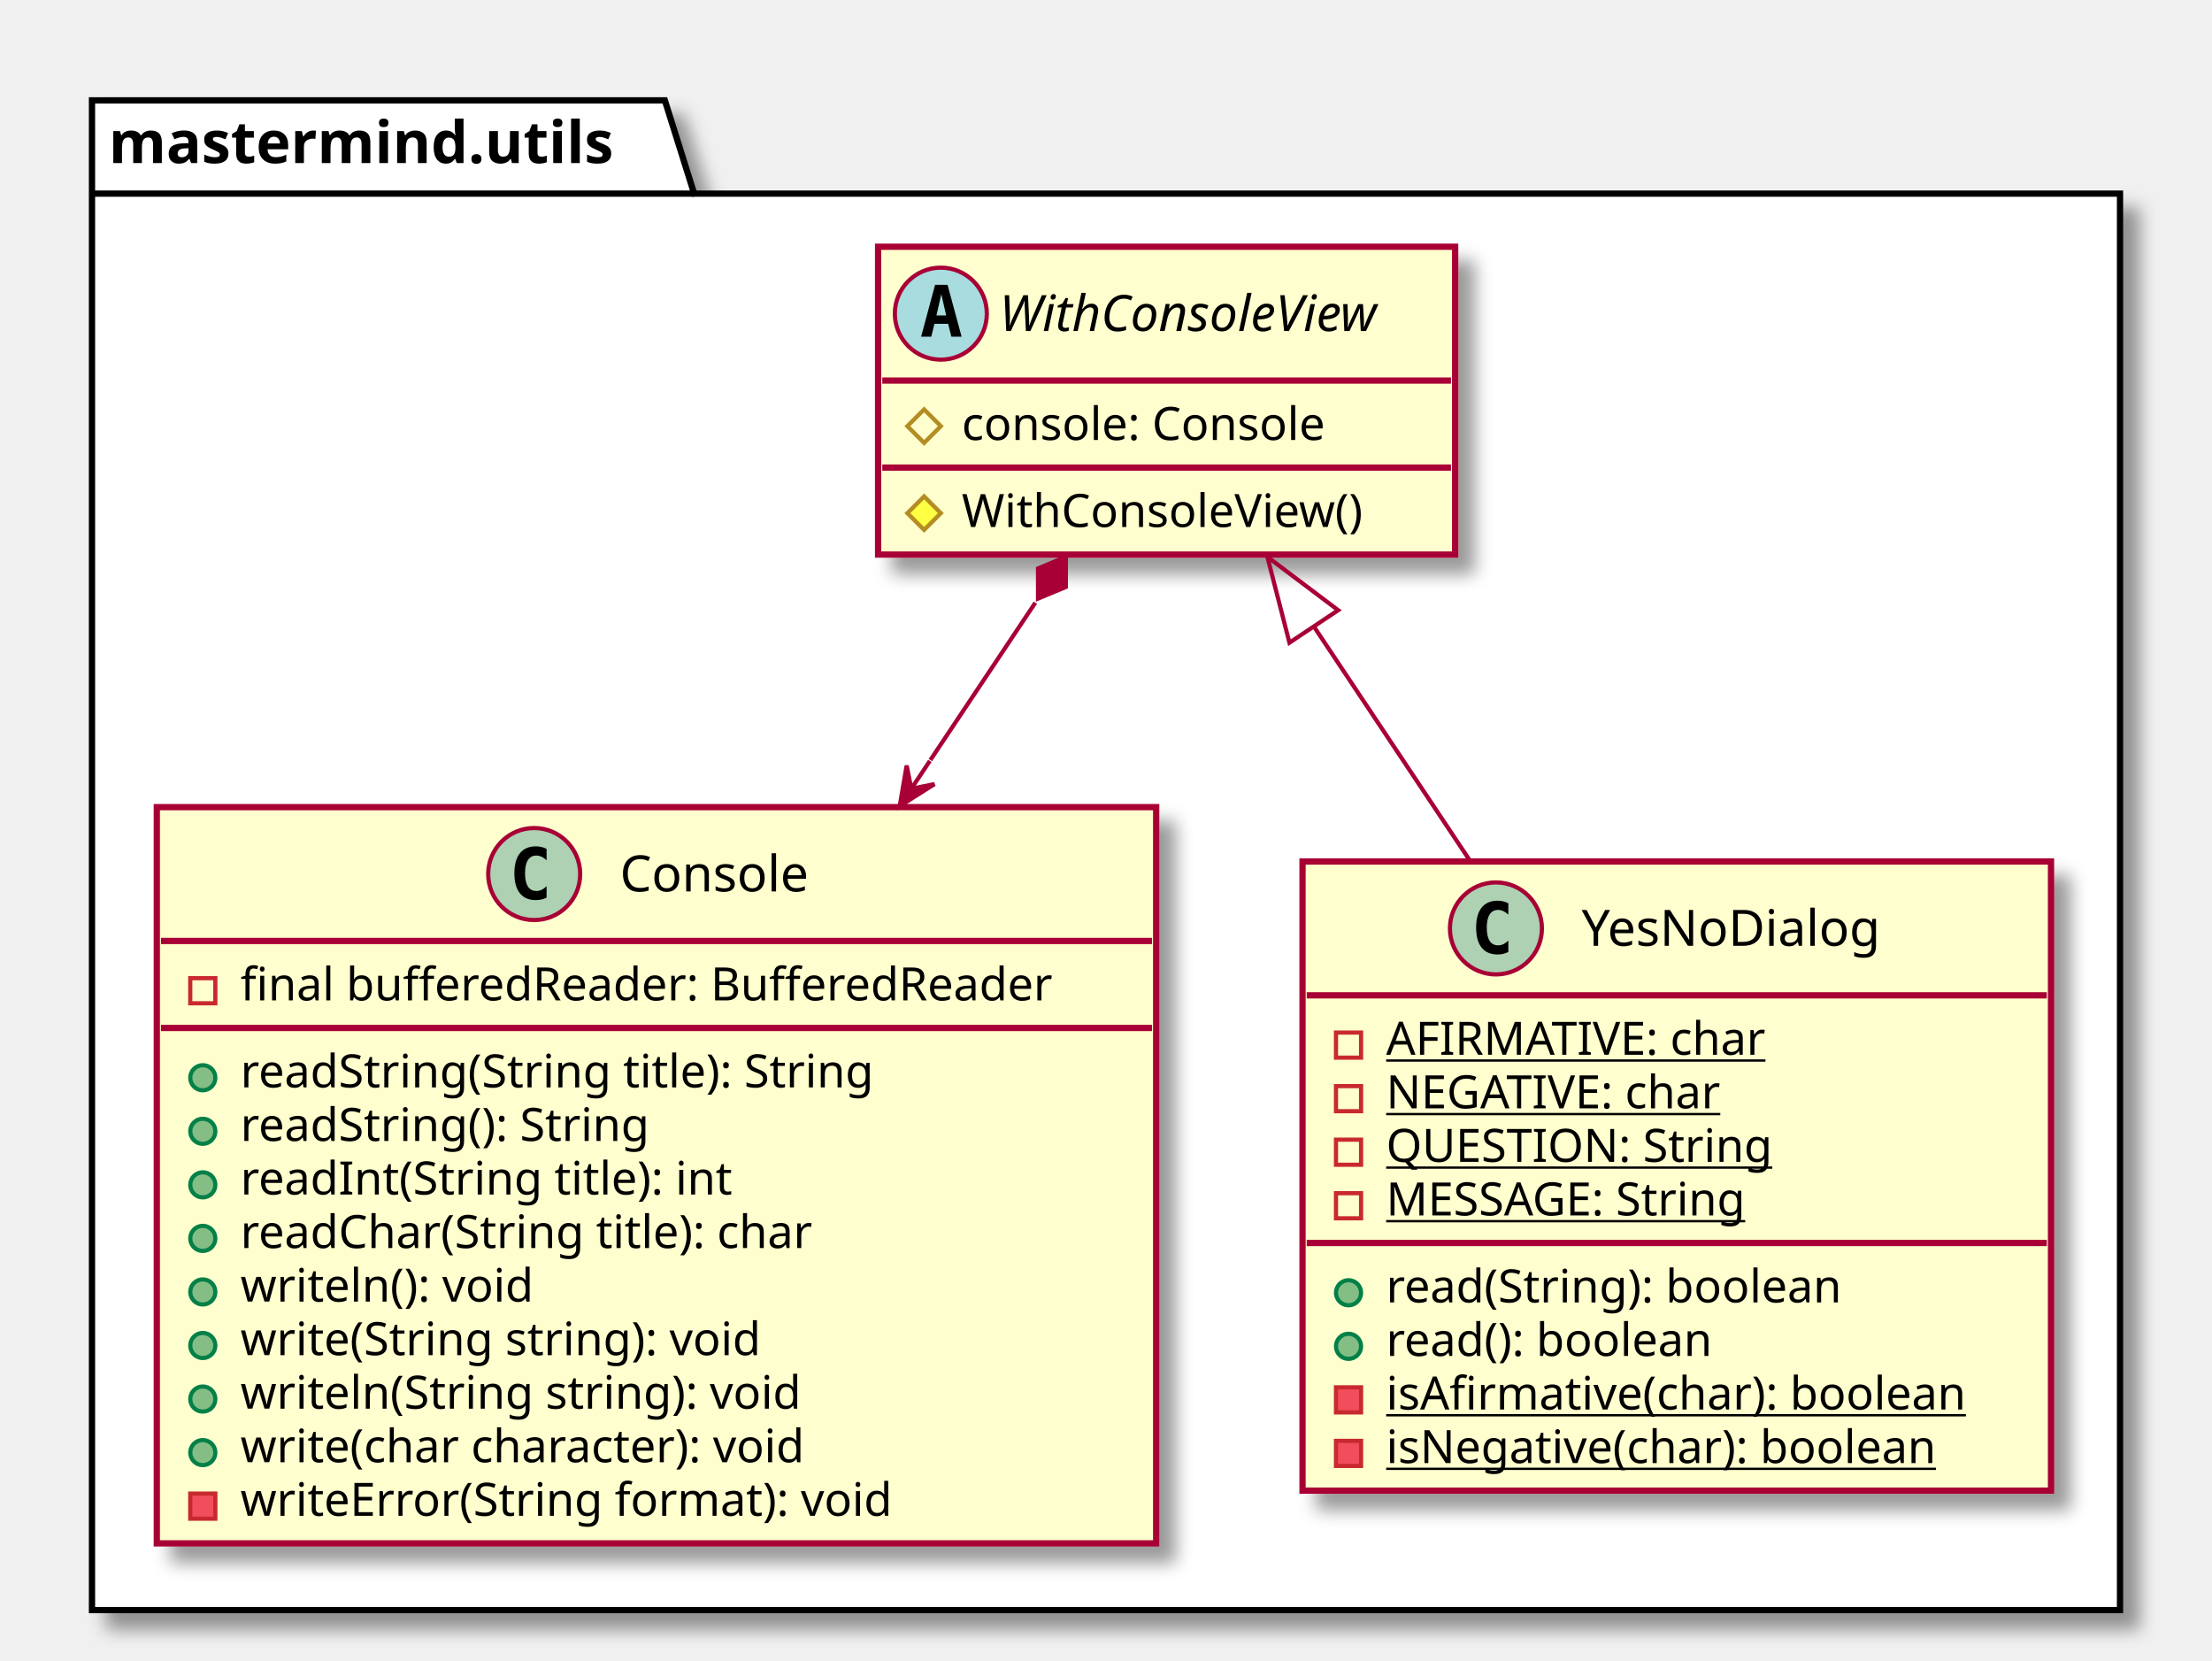
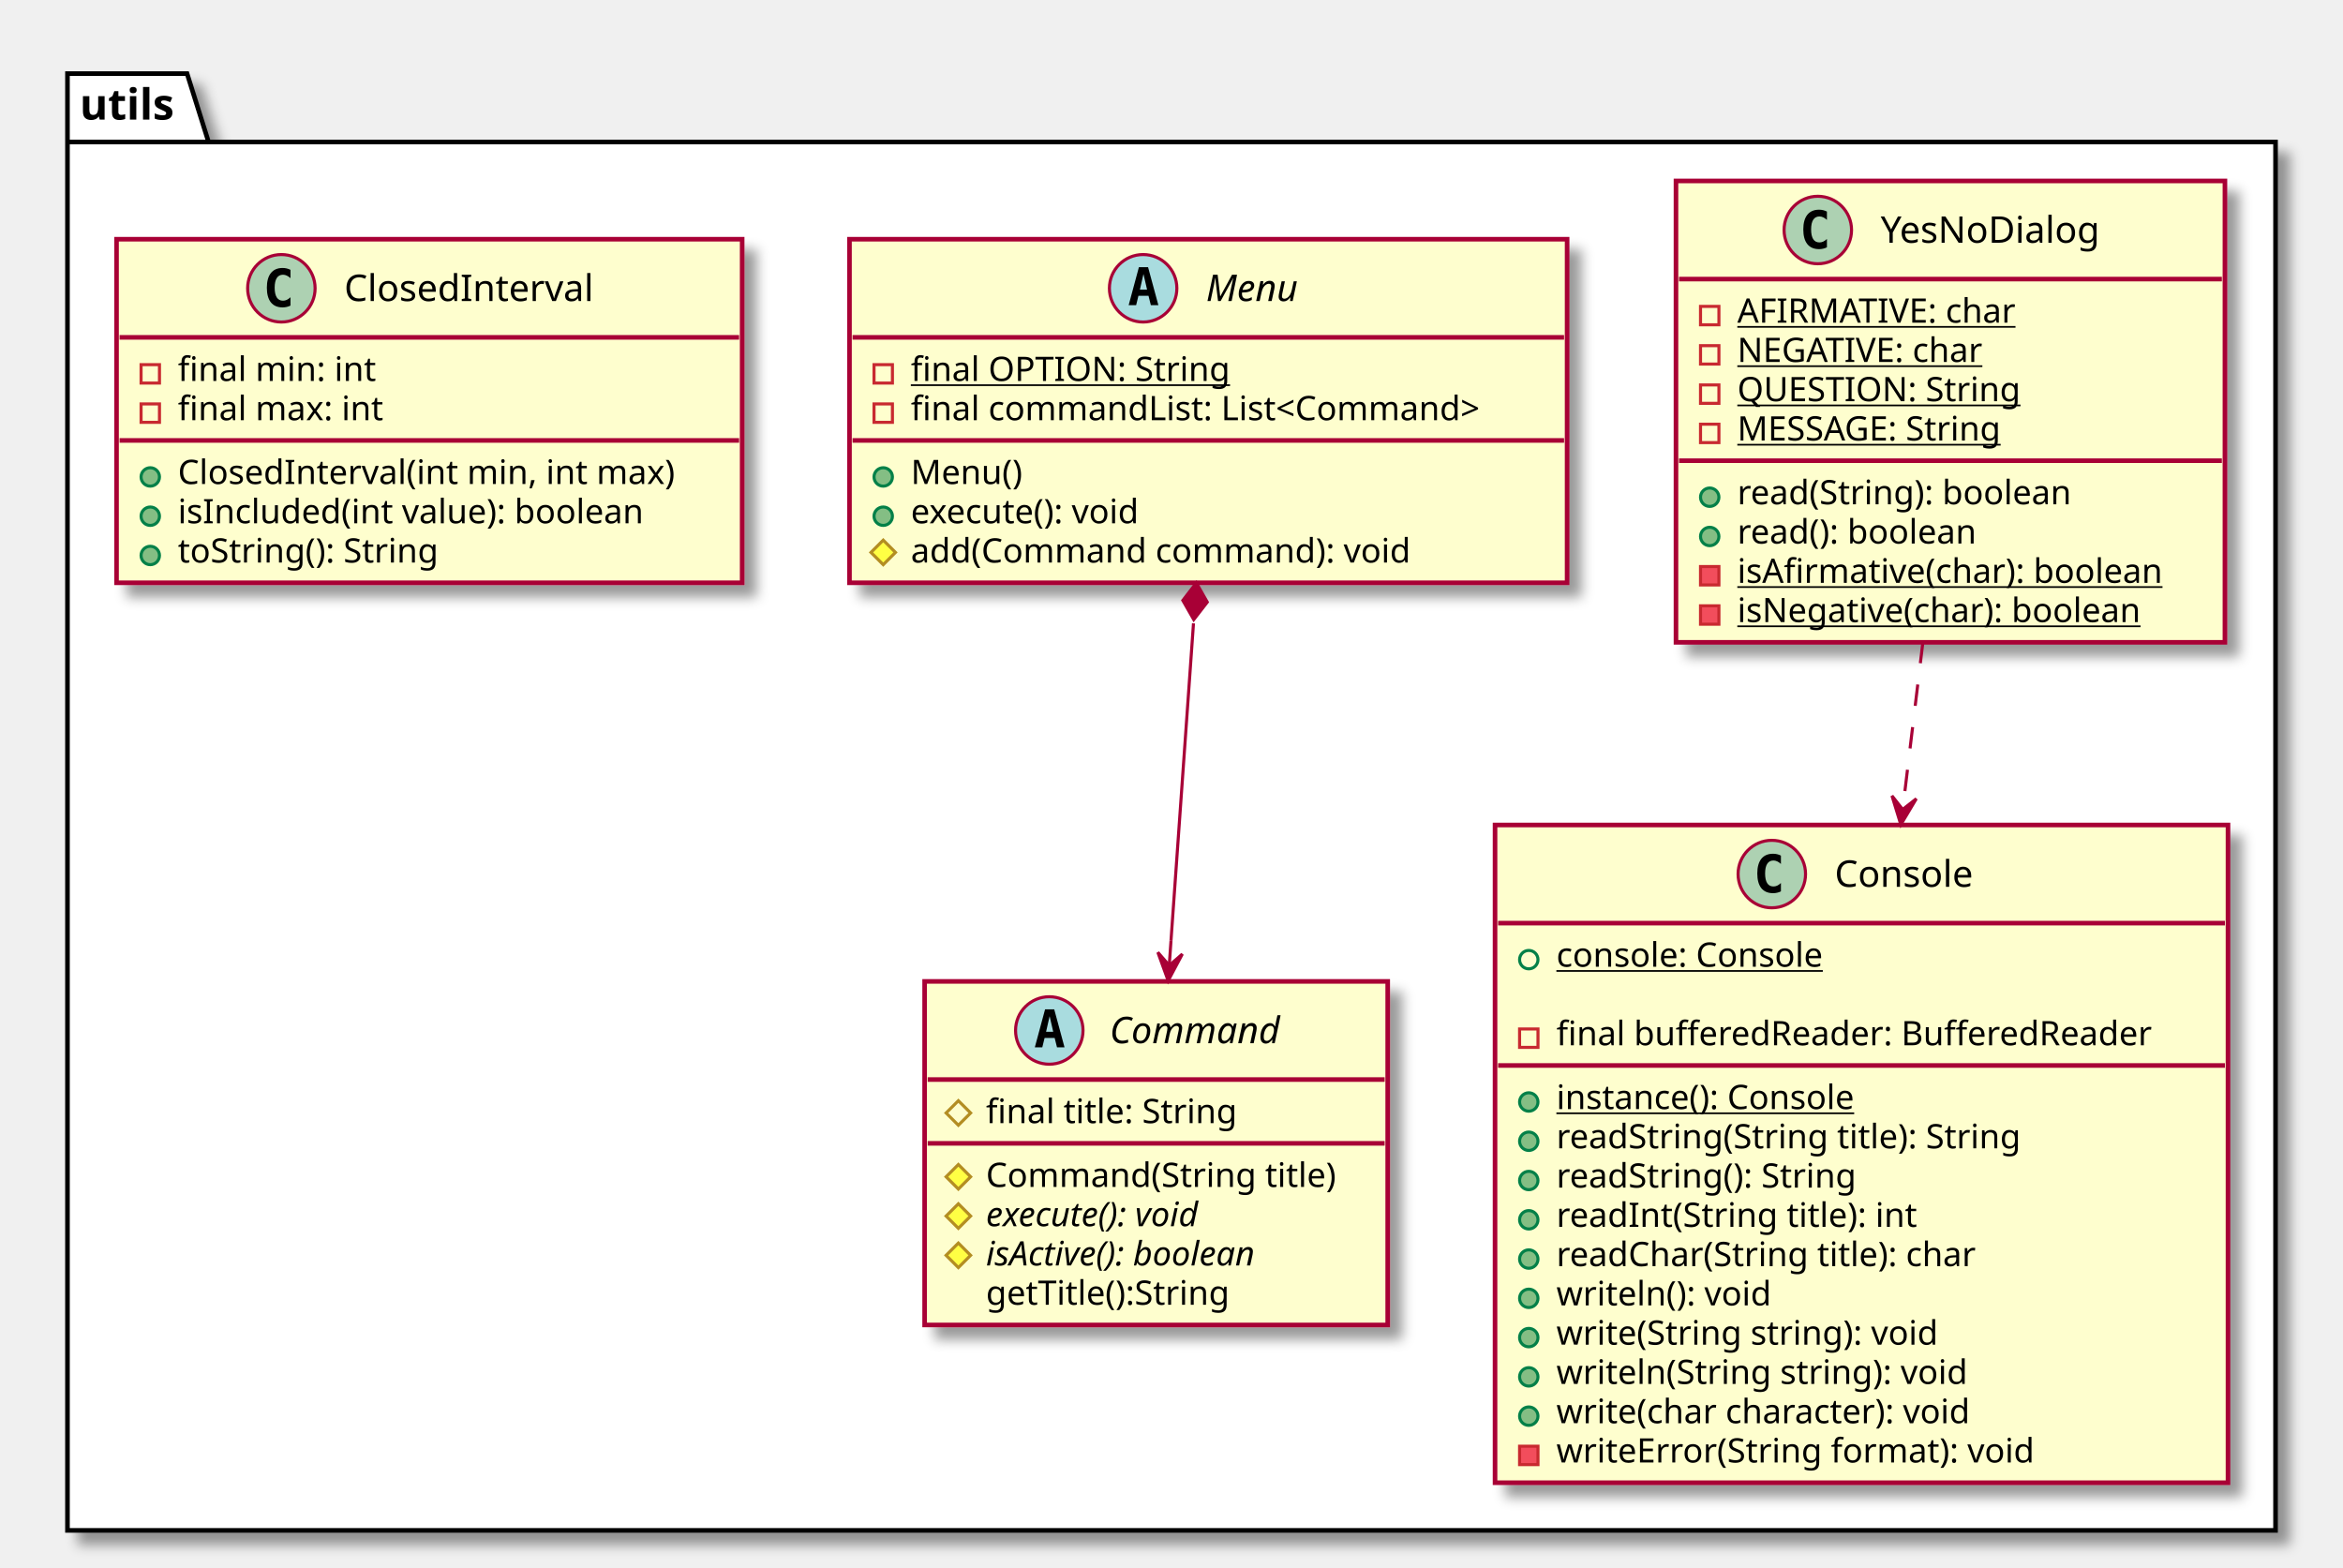
- <svg xmlns="http://www.w3.org/2000/svg" contentScriptType="application/ecmascript" contentStyleType="text/css" height="397px" preserveAspectRatio="none" style="width:529px;height:397px;" version="1.1" viewBox="0 0 529 397" width="529px" zoomAndPan="magnify">
+ <svg xmlns="http://www.w3.org/2000/svg" contentScriptType="application/ecmascript" contentStyleType="text/css" height="511px" preserveAspectRatio="none" style="width:764px;height:511px;" version="1.1" viewBox="0 0 764 511" width="764px" zoomAndPan="magnify">
  <defs>
-     <filter height="300%" id="fek89kr2j6k14" width="300%" x="-1" y="-1">
+     <filter height="300%" id="fq8famps2lryt" width="300%" x="-1" y="-1">
      <feGaussianBlur result="blurOut" stdDeviation="2.0" />
      <feColorMatrix in="blurOut" result="blurOut2" type="matrix" values="0 0 0 0 0 0 0 0 0 0 0 0 0 0 0 0 0 0 .4 0" />
      <feOffset dx="4.0" dy="4.0" in="blurOut2" result="blurOut3" />
      <feBlend in="SourceGraphic" in2="blurOut3" mode="normal" />
    </filter>
  </defs>
  <g>
-     <polygon fill="#FFFFFF" filter="url(#fek89kr2j6k14)" points="22,24,159,24,166,46.297,507,46.297,507,385,22,385,22,24" style="stroke: #000000; stroke-width: 1.5;" />
-     <line style="stroke: #000000; stroke-width: 1.5;" x1="22" x2="166" y1="46.297" y2="46.297" />
-     <text fill="#000000" font-family="sans-serif" font-size="14" font-weight="bold" lengthAdjust="spacingAndGlyphs" textLength="131" x="26" y="38.995">mastermind.utils</text>
-     <rect fill="#FEFECE" filter="url(#fek89kr2j6k14)" height="176.047" id="mastermind.utils.Console" style="stroke: #A80036; stroke-width: 1.5;" width="239" x="37.5" y="193" />
-     <ellipse cx="127.75" cy="209" fill="#ADD1B2" rx="11" ry="11" style="stroke: #A80036; stroke-width: 1.0;" />
-     <path d="M130.719,214.641 Q130.141,214.938 129.5,215.078 Q128.859,215.234 128.156,215.234 Q125.656,215.234 124.328,213.594 Q123.016,211.938 123.016,208.812 Q123.016,205.688 124.328,204.031 Q125.656,202.375 128.156,202.375 Q128.859,202.375 129.5,202.531 Q130.156,202.688 130.719,202.984 L130.719,205.703 Q130.094,205.125 129.5,204.859 Q128.906,204.578 128.281,204.578 Q126.938,204.578 126.25,205.656 Q125.562,206.719 125.562,208.812 Q125.562,210.906 126.25,211.984 Q126.938,213.047 128.281,213.047 Q128.906,213.047 129.5,212.781 Q130.094,212.5 130.719,211.922 L130.719,214.641 Z " />
-     <text fill="#000000" font-family="sans-serif" font-size="12" lengthAdjust="spacingAndGlyphs" textLength="50" x="148.25" y="213.154">Console</text>
-     <line style="stroke: #A80036; stroke-width: 1.5;" x1="38.5" x2="275.5" y1="225" y2="225" />
-     <rect fill="none" height="6" style="stroke: #C82930; stroke-width: 1.0;" width="6" x="45.5" y="233.902" />
-     <text fill="#000000" font-family="sans-serif" font-size="11" lengthAdjust="spacingAndGlyphs" textLength="213" x="57.5" y="239.21">final bufferedReader: BufferedReader</text>
-     <line style="stroke: #A80036; stroke-width: 1.5;" x1="38.5" x2="275.5" y1="245.805" y2="245.805" />
-     <ellipse cx="48.5" cy="257.707" fill="#84BE84" rx="3" ry="3" style="stroke: #038048; stroke-width: 1.0;" />
-     <text fill="#000000" font-family="sans-serif" font-size="11" lengthAdjust="spacingAndGlyphs" textLength="169" x="57.5" y="260.015">readString(String title): String</text>
-     <ellipse cx="48.5" cy="270.512" fill="#84BE84" rx="3" ry="3" style="stroke: #038048; stroke-width: 1.0;" />
-     <text fill="#000000" font-family="sans-serif" font-size="11" lengthAdjust="spacingAndGlyphs" textLength="110" x="57.5" y="272.82">readString(): String</text>
-     <ellipse cx="48.5" cy="283.316" fill="#84BE84" rx="3" ry="3" style="stroke: #038048; stroke-width: 1.0;" />
-     <text fill="#000000" font-family="sans-serif" font-size="11" lengthAdjust="spacingAndGlyphs" textLength="129" x="57.5" y="285.625">readInt(String title): int</text>
-     <ellipse cx="48.5" cy="296.121" fill="#84BE84" rx="3" ry="3" style="stroke: #038048; stroke-width: 1.0;" />
-     <text fill="#000000" font-family="sans-serif" font-size="11" lengthAdjust="spacingAndGlyphs" textLength="153" x="57.5" y="298.429">readChar(String title): char</text>
-     <ellipse cx="48.5" cy="308.926" fill="#84BE84" rx="3" ry="3" style="stroke: #038048; stroke-width: 1.0;" />
-     <text fill="#000000" font-family="sans-serif" font-size="11" lengthAdjust="spacingAndGlyphs" textLength="77" x="57.5" y="311.234">writeln(): void</text>
-     <ellipse cx="48.5" cy="321.731" fill="#84BE84" rx="3" ry="3" style="stroke: #038048; stroke-width: 1.0;" />
-     <text fill="#000000" font-family="sans-serif" font-size="11" lengthAdjust="spacingAndGlyphs" textLength="138" x="57.5" y="324.039">write(String string): void</text>
-     <ellipse cx="48.5" cy="334.535" fill="#84BE84" rx="3" ry="3" style="stroke: #038048; stroke-width: 1.0;" />
-     <text fill="#000000" font-family="sans-serif" font-size="11" lengthAdjust="spacingAndGlyphs" textLength="148" x="57.5" y="336.843">writeln(String string): void</text>
-     <ellipse cx="48.5" cy="347.34" fill="#84BE84" rx="3" ry="3" style="stroke: #038048; stroke-width: 1.0;" />
-     <text fill="#000000" font-family="sans-serif" font-size="11" lengthAdjust="spacingAndGlyphs" textLength="150" x="57.5" y="349.648">write(char character): void</text>
-     <rect fill="#F24D5C" height="6" style="stroke: #C82930; stroke-width: 1.0;" width="6" x="45.5" y="357.144" />
-     <text fill="#000000" font-family="sans-serif" font-size="11" lengthAdjust="spacingAndGlyphs" textLength="172" x="57.5" y="362.453">writeError(String format): void</text>
-     <rect fill="#FEFECE" filter="url(#fek89kr2j6k14)" height="73.609" id="mastermind.utils.WithConsoleView" style="stroke: #A80036; stroke-width: 1.5;" width="138" x="210" y="59" />
-     <ellipse cx="225" cy="75" fill="#A9DCDF" rx="11" ry="11" style="stroke: #A80036; stroke-width: 1.0;" />
-     <path d="M225.109,70.344 L223.953,75.422 L226.281,75.422 L225.109,70.344 Z M223.625,68.109 L226.609,68.109 L229.969,80.5 L227.516,80.5 L226.75,77.438 L223.469,77.438 L222.719,80.5 L220.281,80.5 L223.625,68.109 Z " />
-     <text fill="#000000" font-family="sans-serif" font-size="12" font-style="italic" lengthAdjust="spacingAndGlyphs" textLength="106" x="239" y="79.154">WithConsoleView</text>
-     <line style="stroke: #A80036; stroke-width: 1.5;" x1="211" x2="347" y1="91" y2="91" />
-     <polygon fill="none" points="221,97.902,225,101.902,221,105.902,217,101.902" style="stroke: #B38D22; stroke-width: 1.0;" />
-     <text fill="#000000" font-family="sans-serif" font-size="11" lengthAdjust="spacingAndGlyphs" textLength="98" x="230" y="105.21">console: Console</text>
-     <line style="stroke: #A80036; stroke-width: 1.5;" x1="211" x2="347" y1="111.805" y2="111.805" />
-     <polygon fill="#FFFF44" points="221,118.707,225,122.707,221,126.707,217,122.707" style="stroke: #B38D22; stroke-width: 1.0;" />
-     <text fill="#000000" font-family="sans-serif" font-size="11" lengthAdjust="spacingAndGlyphs" textLength="103" x="230" y="126.015">WithConsoleView()</text>
-     <rect fill="#FEFECE" filter="url(#fek89kr2j6k14)" height="150.438" id="mastermind.utils.YesNoDialog" style="stroke: #A80036; stroke-width: 1.5;" width="179" x="311.5" y="206" />
-     <ellipse cx="357.75" cy="222" fill="#ADD1B2" rx="11" ry="11" style="stroke: #A80036; stroke-width: 1.0;" />
-     <path d="M360.719,227.641 Q360.141,227.938 359.5,228.078 Q358.859,228.234 358.156,228.234 Q355.656,228.234 354.328,226.594 Q353.016,224.938 353.016,221.812 Q353.016,218.688 354.328,217.031 Q355.656,215.375 358.156,215.375 Q358.859,215.375 359.5,215.531 Q360.156,215.688 360.719,215.984 L360.719,218.703 Q360.094,218.125 359.5,217.859 Q358.906,217.578 358.281,217.578 Q356.938,217.578 356.25,218.656 Q355.562,219.719 355.562,221.812 Q355.562,223.906 356.25,224.984 Q356.938,226.047 358.281,226.047 Q358.906,226.047 359.5,225.781 Q360.094,225.5 360.719,224.922 L360.719,227.641 Z " />
-     <text fill="#000000" font-family="sans-serif" font-size="12" lengthAdjust="spacingAndGlyphs" textLength="78" x="378.25" y="226.154">YesNoDialog</text>
-     <line style="stroke: #A80036; stroke-width: 1.5;" x1="312.5" x2="489.5" y1="238" y2="238" />
-     <rect fill="none" height="6" style="stroke: #C82930; stroke-width: 1.0;" width="6" x="319.5" y="246.902" />
-     <text fill="#000000" font-family="sans-serif" font-size="11" lengthAdjust="spacingAndGlyphs" text-decoration="underline" textLength="96" x="331.5" y="252.21">AFIRMATIVE: char</text>
-     <rect fill="none" height="6" style="stroke: #C82930; stroke-width: 1.0;" width="6" x="319.5" y="259.707" />
-     <text fill="#000000" font-family="sans-serif" font-size="11" lengthAdjust="spacingAndGlyphs" text-decoration="underline" textLength="88" x="331.5" y="265.015">NEGATIVE: char</text>
-     <rect fill="none" height="6" style="stroke: #C82930; stroke-width: 1.0;" width="6" x="319.5" y="272.512" />
-     <text fill="#000000" font-family="sans-serif" font-size="11" lengthAdjust="spacingAndGlyphs" text-decoration="underline" textLength="101" x="331.5" y="277.82">QUESTION: String</text>
-     <rect fill="none" height="6" style="stroke: #C82930; stroke-width: 1.0;" width="6" x="319.5" y="285.316" />
-     <text fill="#000000" font-family="sans-serif" font-size="11" lengthAdjust="spacingAndGlyphs" text-decoration="underline" textLength="97" x="331.5" y="290.625">MESSAGE: String</text>
-     <line style="stroke: #A80036; stroke-width: 1.5;" x1="312.5" x2="489.5" y1="297.219" y2="297.219" />
-     <ellipse cx="322.5" cy="309.121" fill="#84BE84" rx="3" ry="3" style="stroke: #038048; stroke-width: 1.0;" />
-     <text fill="#000000" font-family="sans-serif" font-size="11" lengthAdjust="spacingAndGlyphs" textLength="121" x="331.5" y="311.429">read(String): boolean</text>
-     <ellipse cx="322.5" cy="321.926" fill="#84BE84" rx="3" ry="3" style="stroke: #038048; stroke-width: 1.0;" />
-     <text fill="#000000" font-family="sans-serif" font-size="11" lengthAdjust="spacingAndGlyphs" textLength="87" x="331.5" y="324.234">read(): boolean</text>
-     <rect fill="#F24D5C" height="6" style="stroke: #C82930; stroke-width: 1.0;" width="6" x="319.5" y="331.731" />
-     <text fill="#000000" font-family="sans-serif" font-size="11" lengthAdjust="spacingAndGlyphs" text-decoration="underline" textLength="153" x="331.5" y="337.039">isAfirmative(char): boolean</text>
-     <rect fill="#F24D5C" height="6" style="stroke: #C82930; stroke-width: 1.0;" width="6" x="319.5" y="344.535" />
-     <text fill="#000000" font-family="sans-serif" font-size="11" lengthAdjust="spacingAndGlyphs" text-decoration="underline" textLength="145" x="331.5" y="349.843">isNegative(char): boolean</text>
-     <path d="M247.6,144.11 C239.83,155.75 231.23,168.65 222.5,181.74 " fill="none" id="mastermind.utils.WithConsoleView-mastermind.utils.Console" style="stroke: #A80036; stroke-width: 1.0;" />
-     <polygon fill="#A80036" points="215.16,192.76,223.482,187.493,217.935,188.601,216.827,183.053,215.16,192.76" style="stroke: #A80036; stroke-width: 1.0;" />
-     <line style="stroke: #A80036; stroke-width: 1.0;" x1="217.935" x2="222.375" y1="188.601" y2="181.945" />
-     <polygon fill="#A80036" points="254.9,133.15,248.243,135.922,248.241,143.133,254.898,140.361,254.9,133.15" style="stroke: #A80036; stroke-width: 1.0;" />
-     <path d="M314.33,149.99 C325.92,167.38 339.02,187.03 351.47,205.7 " fill="none" id="mastermind.utils.WithConsoleView-mastermind.utils.YesNoDialog" style="stroke: #A80036; stroke-width: 1.0;" />
-     <polygon fill="none" points="308.37,153.68,303.1,133.15,320.02,145.91,308.37,153.68" style="stroke: #A80036; stroke-width: 1.0;" />
+     <polygon fill="#FFFFFF" filter="url(#fq8famps2lryt)" points="22,24,61,24,68,46.297,742,46.297,742,499,22,499,22,24" style="stroke: #000000; stroke-width: 1.5;" />
+     <line style="stroke: #000000; stroke-width: 1.5;" x1="22" x2="68" y1="46.297" y2="46.297" />
+     <text fill="#000000" font-family="sans-serif" font-size="14" font-weight="bold" lengthAdjust="spacingAndGlyphs" textLength="33" x="26" y="38.995">utils</text>
+     <rect fill="#FEFECE" filter="url(#fq8famps2lryt)" height="214.461" id="utils.Console" style="stroke: #A80036; stroke-width: 1.5;" width="239" x="487.5" y="269" />
+     <ellipse cx="577.75" cy="285" fill="#ADD1B2" rx="11" ry="11" style="stroke: #A80036; stroke-width: 1.0;" />
+     <path d="M580.719,290.641 Q580.141,290.938 579.5,291.078 Q578.859,291.234 578.156,291.234 Q575.656,291.234 574.328,289.594 Q573.016,287.938 573.016,284.812 Q573.016,281.688 574.328,280.031 Q575.656,278.375 578.156,278.375 Q578.859,278.375 579.5,278.531 Q580.156,278.688 580.719,278.984 L580.719,281.703 Q580.094,281.125 579.5,280.859 Q578.906,280.578 578.281,280.578 Q576.938,280.578 576.25,281.656 Q575.562,282.719 575.562,284.812 Q575.562,286.906 576.25,287.984 Q576.938,289.047 578.281,289.047 Q578.906,289.047 579.5,288.781 Q580.094,288.5 580.719,287.922 L580.719,290.641 Z " />
+     <text fill="#000000" font-family="sans-serif" font-size="12" lengthAdjust="spacingAndGlyphs" textLength="50" x="598.25" y="289.154">Console</text>
+     <line style="stroke: #A80036; stroke-width: 1.5;" x1="488.5" x2="725.5" y1="301" y2="301" />
+     <ellipse cx="498.5" cy="312.902" fill="none" rx="3" ry="3" style="stroke: #038048; stroke-width: 1.0;" />
+     <text fill="#000000" font-family="sans-serif" font-size="11" lengthAdjust="spacingAndGlyphs" text-decoration="underline" textLength="98" x="507.5" y="315.21">console: Console</text>
+     <text fill="#000000" font-family="sans-serif" font-size="11" lengthAdjust="spacingAndGlyphs" textLength="0" x="511.5" y="328.015" />
+     <rect fill="none" height="6" style="stroke: #C82930; stroke-width: 1.0;" width="6" x="495.5" y="335.512" />
+     <text fill="#000000" font-family="sans-serif" font-size="11" lengthAdjust="spacingAndGlyphs" textLength="213" x="507.5" y="340.82">final bufferedReader: BufferedReader</text>
+     <line style="stroke: #A80036; stroke-width: 1.5;" x1="488.5" x2="725.5" y1="347.414" y2="347.414" />
+     <ellipse cx="498.5" cy="359.316" fill="#84BE84" rx="3" ry="3" style="stroke: #038048; stroke-width: 1.0;" />
+     <text fill="#000000" font-family="sans-serif" font-size="11" lengthAdjust="spacingAndGlyphs" text-decoration="underline" textLength="110" x="507.5" y="361.625">instance(): Console</text>
+     <ellipse cx="498.5" cy="372.121" fill="#84BE84" rx="3" ry="3" style="stroke: #038048; stroke-width: 1.0;" />
+     <text fill="#000000" font-family="sans-serif" font-size="11" lengthAdjust="spacingAndGlyphs" textLength="169" x="507.5" y="374.429">readString(String title): String</text>
+     <ellipse cx="498.5" cy="384.926" fill="#84BE84" rx="3" ry="3" style="stroke: #038048; stroke-width: 1.0;" />
+     <text fill="#000000" font-family="sans-serif" font-size="11" lengthAdjust="spacingAndGlyphs" textLength="110" x="507.5" y="387.234">readString(): String</text>
+     <ellipse cx="498.5" cy="397.731" fill="#84BE84" rx="3" ry="3" style="stroke: #038048; stroke-width: 1.0;" />
+     <text fill="#000000" font-family="sans-serif" font-size="11" lengthAdjust="spacingAndGlyphs" textLength="129" x="507.5" y="400.039">readInt(String title): int</text>
+     <ellipse cx="498.5" cy="410.535" fill="#84BE84" rx="3" ry="3" style="stroke: #038048; stroke-width: 1.0;" />
+     <text fill="#000000" font-family="sans-serif" font-size="11" lengthAdjust="spacingAndGlyphs" textLength="153" x="507.5" y="412.843">readChar(String title): char</text>
+     <ellipse cx="498.5" cy="423.34" fill="#84BE84" rx="3" ry="3" style="stroke: #038048; stroke-width: 1.0;" />
+     <text fill="#000000" font-family="sans-serif" font-size="11" lengthAdjust="spacingAndGlyphs" textLength="77" x="507.5" y="425.648">writeln(): void</text>
+     <ellipse cx="498.5" cy="436.144" fill="#84BE84" rx="3" ry="3" style="stroke: #038048; stroke-width: 1.0;" />
+     <text fill="#000000" font-family="sans-serif" font-size="11" lengthAdjust="spacingAndGlyphs" textLength="138" x="507.5" y="438.453">write(String string): void</text>
+     <ellipse cx="498.5" cy="448.949" fill="#84BE84" rx="3" ry="3" style="stroke: #038048; stroke-width: 1.0;" />
+     <text fill="#000000" font-family="sans-serif" font-size="11" lengthAdjust="spacingAndGlyphs" textLength="148" x="507.5" y="451.257">writeln(String string): void</text>
+     <ellipse cx="498.5" cy="461.754" fill="#84BE84" rx="3" ry="3" style="stroke: #038048; stroke-width: 1.0;" />
+     <text fill="#000000" font-family="sans-serif" font-size="11" lengthAdjust="spacingAndGlyphs" textLength="150" x="507.5" y="464.062">write(char character): void</text>
+     <rect fill="#F24D5C" height="6" style="stroke: #C82930; stroke-width: 1.0;" width="6" x="495.5" y="471.559" />
+     <text fill="#000000" font-family="sans-serif" font-size="11" lengthAdjust="spacingAndGlyphs" textLength="172" x="507.5" y="476.867">writeError(String format): void</text>
+     <rect fill="#FEFECE" filter="url(#fq8famps2lryt)" height="150.438" id="utils.YesNoDialog" style="stroke: #A80036; stroke-width: 1.5;" width="179" x="546.5" y="59" />
+     <ellipse cx="592.75" cy="75" fill="#ADD1B2" rx="11" ry="11" style="stroke: #A80036; stroke-width: 1.0;" />
+     <path d="M595.719,80.641 Q595.141,80.938 594.5,81.078 Q593.859,81.234 593.156,81.234 Q590.656,81.234 589.328,79.594 Q588.016,77.938 588.016,74.812 Q588.016,71.688 589.328,70.031 Q590.656,68.375 593.156,68.375 Q593.859,68.375 594.5,68.531 Q595.156,68.688 595.719,68.984 L595.719,71.703 Q595.094,71.125 594.5,70.859 Q593.906,70.578 593.281,70.578 Q591.938,70.578 591.25,71.656 Q590.562,72.719 590.562,74.812 Q590.562,76.906 591.25,77.984 Q591.938,79.047 593.281,79.047 Q593.906,79.047 594.5,78.781 Q595.094,78.5 595.719,77.922 L595.719,80.641 Z " />
+     <text fill="#000000" font-family="sans-serif" font-size="12" lengthAdjust="spacingAndGlyphs" textLength="78" x="613.25" y="79.154">YesNoDialog</text>
+     <line style="stroke: #A80036; stroke-width: 1.5;" x1="547.5" x2="724.5" y1="91" y2="91" />
+     <rect fill="none" height="6" style="stroke: #C82930; stroke-width: 1.0;" width="6" x="554.5" y="99.902" />
+     <text fill="#000000" font-family="sans-serif" font-size="11" lengthAdjust="spacingAndGlyphs" text-decoration="underline" textLength="96" x="566.5" y="105.21">AFIRMATIVE: char</text>
+     <rect fill="none" height="6" style="stroke: #C82930; stroke-width: 1.0;" width="6" x="554.5" y="112.707" />
+     <text fill="#000000" font-family="sans-serif" font-size="11" lengthAdjust="spacingAndGlyphs" text-decoration="underline" textLength="88" x="566.5" y="118.015">NEGATIVE: char</text>
+     <rect fill="none" height="6" style="stroke: #C82930; stroke-width: 1.0;" width="6" x="554.5" y="125.512" />
+     <text fill="#000000" font-family="sans-serif" font-size="11" lengthAdjust="spacingAndGlyphs" text-decoration="underline" textLength="101" x="566.5" y="130.82">QUESTION: String</text>
+     <rect fill="none" height="6" style="stroke: #C82930; stroke-width: 1.0;" width="6" x="554.5" y="138.316" />
+     <text fill="#000000" font-family="sans-serif" font-size="11" lengthAdjust="spacingAndGlyphs" text-decoration="underline" textLength="97" x="566.5" y="143.625">MESSAGE: String</text>
+     <line style="stroke: #A80036; stroke-width: 1.5;" x1="547.5" x2="724.5" y1="150.219" y2="150.219" />
+     <ellipse cx="557.5" cy="162.121" fill="#84BE84" rx="3" ry="3" style="stroke: #038048; stroke-width: 1.0;" />
+     <text fill="#000000" font-family="sans-serif" font-size="11" lengthAdjust="spacingAndGlyphs" textLength="121" x="566.5" y="164.429">read(String): boolean</text>
+     <ellipse cx="557.5" cy="174.926" fill="#84BE84" rx="3" ry="3" style="stroke: #038048; stroke-width: 1.0;" />
+     <text fill="#000000" font-family="sans-serif" font-size="11" lengthAdjust="spacingAndGlyphs" textLength="87" x="566.5" y="177.234">read(): boolean</text>
+     <rect fill="#F24D5C" height="6" style="stroke: #C82930; stroke-width: 1.0;" width="6" x="554.5" y="184.731" />
+     <text fill="#000000" font-family="sans-serif" font-size="11" lengthAdjust="spacingAndGlyphs" text-decoration="underline" textLength="153" x="566.5" y="190.039">isAfirmative(char): boolean</text>
+     <rect fill="#F24D5C" height="6" style="stroke: #C82930; stroke-width: 1.0;" width="6" x="554.5" y="197.535" />
+     <text fill="#000000" font-family="sans-serif" font-size="11" lengthAdjust="spacingAndGlyphs" text-decoration="underline" textLength="145" x="566.5" y="202.843">isNegative(char): boolean</text>
+     <rect fill="#FEFECE" filter="url(#fq8famps2lryt)" height="112.023" id="utils.Menu" style="stroke: #A80036; stroke-width: 1.5;" width="234" x="277" y="78" />
+     <ellipse cx="372.75" cy="94" fill="#A9DCDF" rx="11" ry="11" style="stroke: #A80036; stroke-width: 1.0;" />
+     <path d="M372.859,89.344 L371.703,94.422 L374.031,94.422 L372.859,89.344 Z M371.375,87.109 L374.359,87.109 L377.719,99.5 L375.266,99.5 L374.5,96.438 L371.219,96.438 L370.469,99.5 L368.031,99.5 L371.375,87.109 Z " />
+     <text fill="#000000" font-family="sans-serif" font-size="12" font-style="italic" lengthAdjust="spacingAndGlyphs" textLength="34" x="393.25" y="98.154">Menu</text>
+     <line style="stroke: #A80036; stroke-width: 1.5;" x1="278" x2="510" y1="110" y2="110" />
+     <rect fill="none" height="6" style="stroke: #C82930; stroke-width: 1.0;" width="6" x="285" y="118.902" />
+     <text fill="#000000" font-family="sans-serif" font-size="11" lengthAdjust="spacingAndGlyphs" text-decoration="underline" textLength="113" x="297" y="124.21">final OPTION: String</text>
+     <rect fill="none" height="6" style="stroke: #C82930; stroke-width: 1.0;" width="6" x="285" y="131.707" />
+     <text fill="#000000" font-family="sans-serif" font-size="11" lengthAdjust="spacingAndGlyphs" textLength="208" x="297" y="137.015">final commandList: List&lt;Command&gt;</text>
+     <line style="stroke: #A80036; stroke-width: 1.5;" x1="278" x2="510" y1="143.609" y2="143.609" />
+     <ellipse cx="288" cy="155.512" fill="#84BE84" rx="3" ry="3" style="stroke: #038048; stroke-width: 1.0;" />
+     <text fill="#000000" font-family="sans-serif" font-size="11" lengthAdjust="spacingAndGlyphs" textLength="38" x="297" y="157.82">Menu()</text>
+     <ellipse cx="288" cy="168.316" fill="#84BE84" rx="3" ry="3" style="stroke: #038048; stroke-width: 1.0;" />
+     <text fill="#000000" font-family="sans-serif" font-size="11" lengthAdjust="spacingAndGlyphs" textLength="83" x="297" y="170.625">execute(): void</text>
+     <polygon fill="#FFFF44" points="288,176.121,292,180.121,288,184.121,284,180.121" style="stroke: #B38D22; stroke-width: 1.0;" />
+     <text fill="#000000" font-family="sans-serif" font-size="11" lengthAdjust="spacingAndGlyphs" textLength="178" x="297" y="183.429">add(Command command): void</text>
+     <rect fill="#FEFECE" filter="url(#fq8famps2lryt)" height="112.023" id="utils.Command" style="stroke: #A80036; stroke-width: 1.5;" width="151" x="301.5" y="320" />
+     <ellipse cx="342.15" cy="336" fill="#A9DCDF" rx="11" ry="11" style="stroke: #A80036; stroke-width: 1.0;" />
+     <path d="M342.259,331.344 L341.103,336.422 L343.431,336.422 L342.259,331.344 Z M340.775,329.109 L343.759,329.109 L347.119,341.5 L344.666,341.5 L343.9,338.438 L340.619,338.438 L339.869,341.5 L337.431,341.5 L340.775,329.109 Z " />
+     <text fill="#000000" font-family="sans-serif" font-size="12" font-style="italic" lengthAdjust="spacingAndGlyphs" textLength="62" x="361.85" y="340.154">Command</text>
+     <line style="stroke: #A80036; stroke-width: 1.5;" x1="302.5" x2="451.5" y1="352" y2="352" />
+     <polygon fill="none" points="312.5,358.902,316.5,362.902,312.5,366.902,308.5,362.902" style="stroke: #B38D22; stroke-width: 1.0;" />
+     <text fill="#000000" font-family="sans-serif" font-size="11" lengthAdjust="spacingAndGlyphs" textLength="91" x="321.5" y="366.21">final title: String</text>
+     <line style="stroke: #A80036; stroke-width: 1.5;" x1="302.5" x2="451.5" y1="372.805" y2="372.805" />
+     <polygon fill="#FFFF44" points="312.5,379.707,316.5,383.707,312.5,387.707,308.5,383.707" style="stroke: #B38D22; stroke-width: 1.0;" />
+     <text fill="#000000" font-family="sans-serif" font-size="11" lengthAdjust="spacingAndGlyphs" textLength="125" x="321.5" y="387.015">Command(String title)</text>
+     <polygon fill="#FFFF44" points="312.5,392.512,316.5,396.512,312.5,400.512,308.5,396.512" style="stroke: #B38D22; stroke-width: 1.0;" />
+     <text fill="#000000" font-family="sans-serif" font-size="11" font-style="italic" lengthAdjust="spacingAndGlyphs" textLength="85" x="321.5" y="399.82">execute(): void</text>
+     <polygon fill="#FFFF44" points="312.5,405.316,316.5,409.316,312.5,413.316,308.5,409.316" style="stroke: #B38D22; stroke-width: 1.0;" />
+     <text fill="#000000" font-family="sans-serif" font-size="11" font-style="italic" lengthAdjust="spacingAndGlyphs" textLength="105" x="321.5" y="412.625">isActive(): boolean</text>
+     <text fill="#000000" font-family="sans-serif" font-size="11" lengthAdjust="spacingAndGlyphs" textLength="88" x="321.5" y="425.429">getTitle():String</text>
+     <rect fill="#FEFECE" filter="url(#fq8famps2lryt)" height="112.023" id="utils.ClosedInterval" style="stroke: #A80036; stroke-width: 1.5;" width="204" x="38" y="78" />
+     <ellipse cx="91.75" cy="94" fill="#ADD1B2" rx="11" ry="11" style="stroke: #A80036; stroke-width: 1.0;" />
+     <path d="M94.719,99.641 Q94.141,99.938 93.5,100.078 Q92.859,100.234 92.156,100.234 Q89.656,100.234 88.328,98.594 Q87.016,96.938 87.016,93.812 Q87.016,90.688 88.328,89.031 Q89.656,87.375 92.156,87.375 Q92.859,87.375 93.5,87.531 Q94.156,87.688 94.719,87.984 L94.719,90.703 Q94.094,90.125 93.5,89.859 Q92.906,89.578 92.281,89.578 Q90.938,89.578 90.25,90.656 Q89.562,91.719 89.562,93.812 Q89.562,95.906 90.25,96.984 Q90.938,98.047 92.281,98.047 Q92.906,98.047 93.5,97.781 Q94.094,97.5 94.719,96.922 L94.719,99.641 Z " />
+     <text fill="#000000" font-family="sans-serif" font-size="12" lengthAdjust="spacingAndGlyphs" textLength="88" x="112.25" y="98.154">ClosedInterval</text>
+     <line style="stroke: #A80036; stroke-width: 1.5;" x1="39" x2="241" y1="110" y2="110" />
+     <rect fill="none" height="6" style="stroke: #C82930; stroke-width: 1.0;" width="6" x="46" y="118.902" />
+     <text fill="#000000" font-family="sans-serif" font-size="11" lengthAdjust="spacingAndGlyphs" textLength="71" x="58" y="124.21">final min: int</text>
+     <rect fill="none" height="6" style="stroke: #C82930; stroke-width: 1.0;" width="6" x="46" y="131.707" />
+     <text fill="#000000" font-family="sans-serif" font-size="11" lengthAdjust="spacingAndGlyphs" textLength="74" x="58" y="137.015">final max: int</text>
+     <line style="stroke: #A80036; stroke-width: 1.5;" x1="39" x2="241" y1="143.609" y2="143.609" />
+     <ellipse cx="49" cy="155.512" fill="#84BE84" rx="3" ry="3" style="stroke: #038048; stroke-width: 1.0;" />
+     <text fill="#000000" font-family="sans-serif" font-size="11" lengthAdjust="spacingAndGlyphs" textLength="178" x="58" y="157.82">ClosedInterval(int min, int max)</text>
+     <ellipse cx="49" cy="168.316" fill="#84BE84" rx="3" ry="3" style="stroke: #038048; stroke-width: 1.0;" />
+     <text fill="#000000" font-family="sans-serif" font-size="11" lengthAdjust="spacingAndGlyphs" textLength="166" x="58" y="170.625">isIncluded(int value): boolean</text>
+     <ellipse cx="49" cy="181.121" fill="#84BE84" rx="3" ry="3" style="stroke: #038048; stroke-width: 1.0;" />
+     <text fill="#000000" font-family="sans-serif" font-size="11" lengthAdjust="spacingAndGlyphs" textLength="95" x="58" y="183.429">toString(): String</text>
+     <path d="M627.02,209.29 C624.94,226.53 622.68,245.25 620.45,263.7 " fill="none" id="utils.YesNoDialog-utils.Console" style="stroke: #A80036; stroke-width: 1.0; stroke-dasharray: 7.0,7.0;" />
+     <polygon fill="#A80036" points="619.82,268.89,624.87,260.434,620.419,263.926,616.927,259.476,619.82,268.89" style="stroke: #A80036; stroke-width: 1.0;" />
+     <path d="M389.17,203.25 C386.87,235.68 384.13,274.34 381.83,306.77 " fill="none" id="utils.Menu-utils.Command" style="stroke: #A80036; stroke-width: 1.0;" />
+     <polygon fill="#A80036" points="380.91,319.78,385.533,311.084,381.262,314.792,377.553,310.521,380.91,319.78" style="stroke: #A80036; stroke-width: 1.0;" />
+     <line style="stroke: #A80036; stroke-width: 1.0;" x1="381.262" x2="381.83" y1="314.792" y2="306.81" />
+     <polygon fill="#A80036" points="390.1,190.06,385.688,195.764,389.256,202.03,393.668,196.326,390.1,190.06" style="stroke: #A80036; stroke-width: 1.0;" />
  </g>
</svg>
